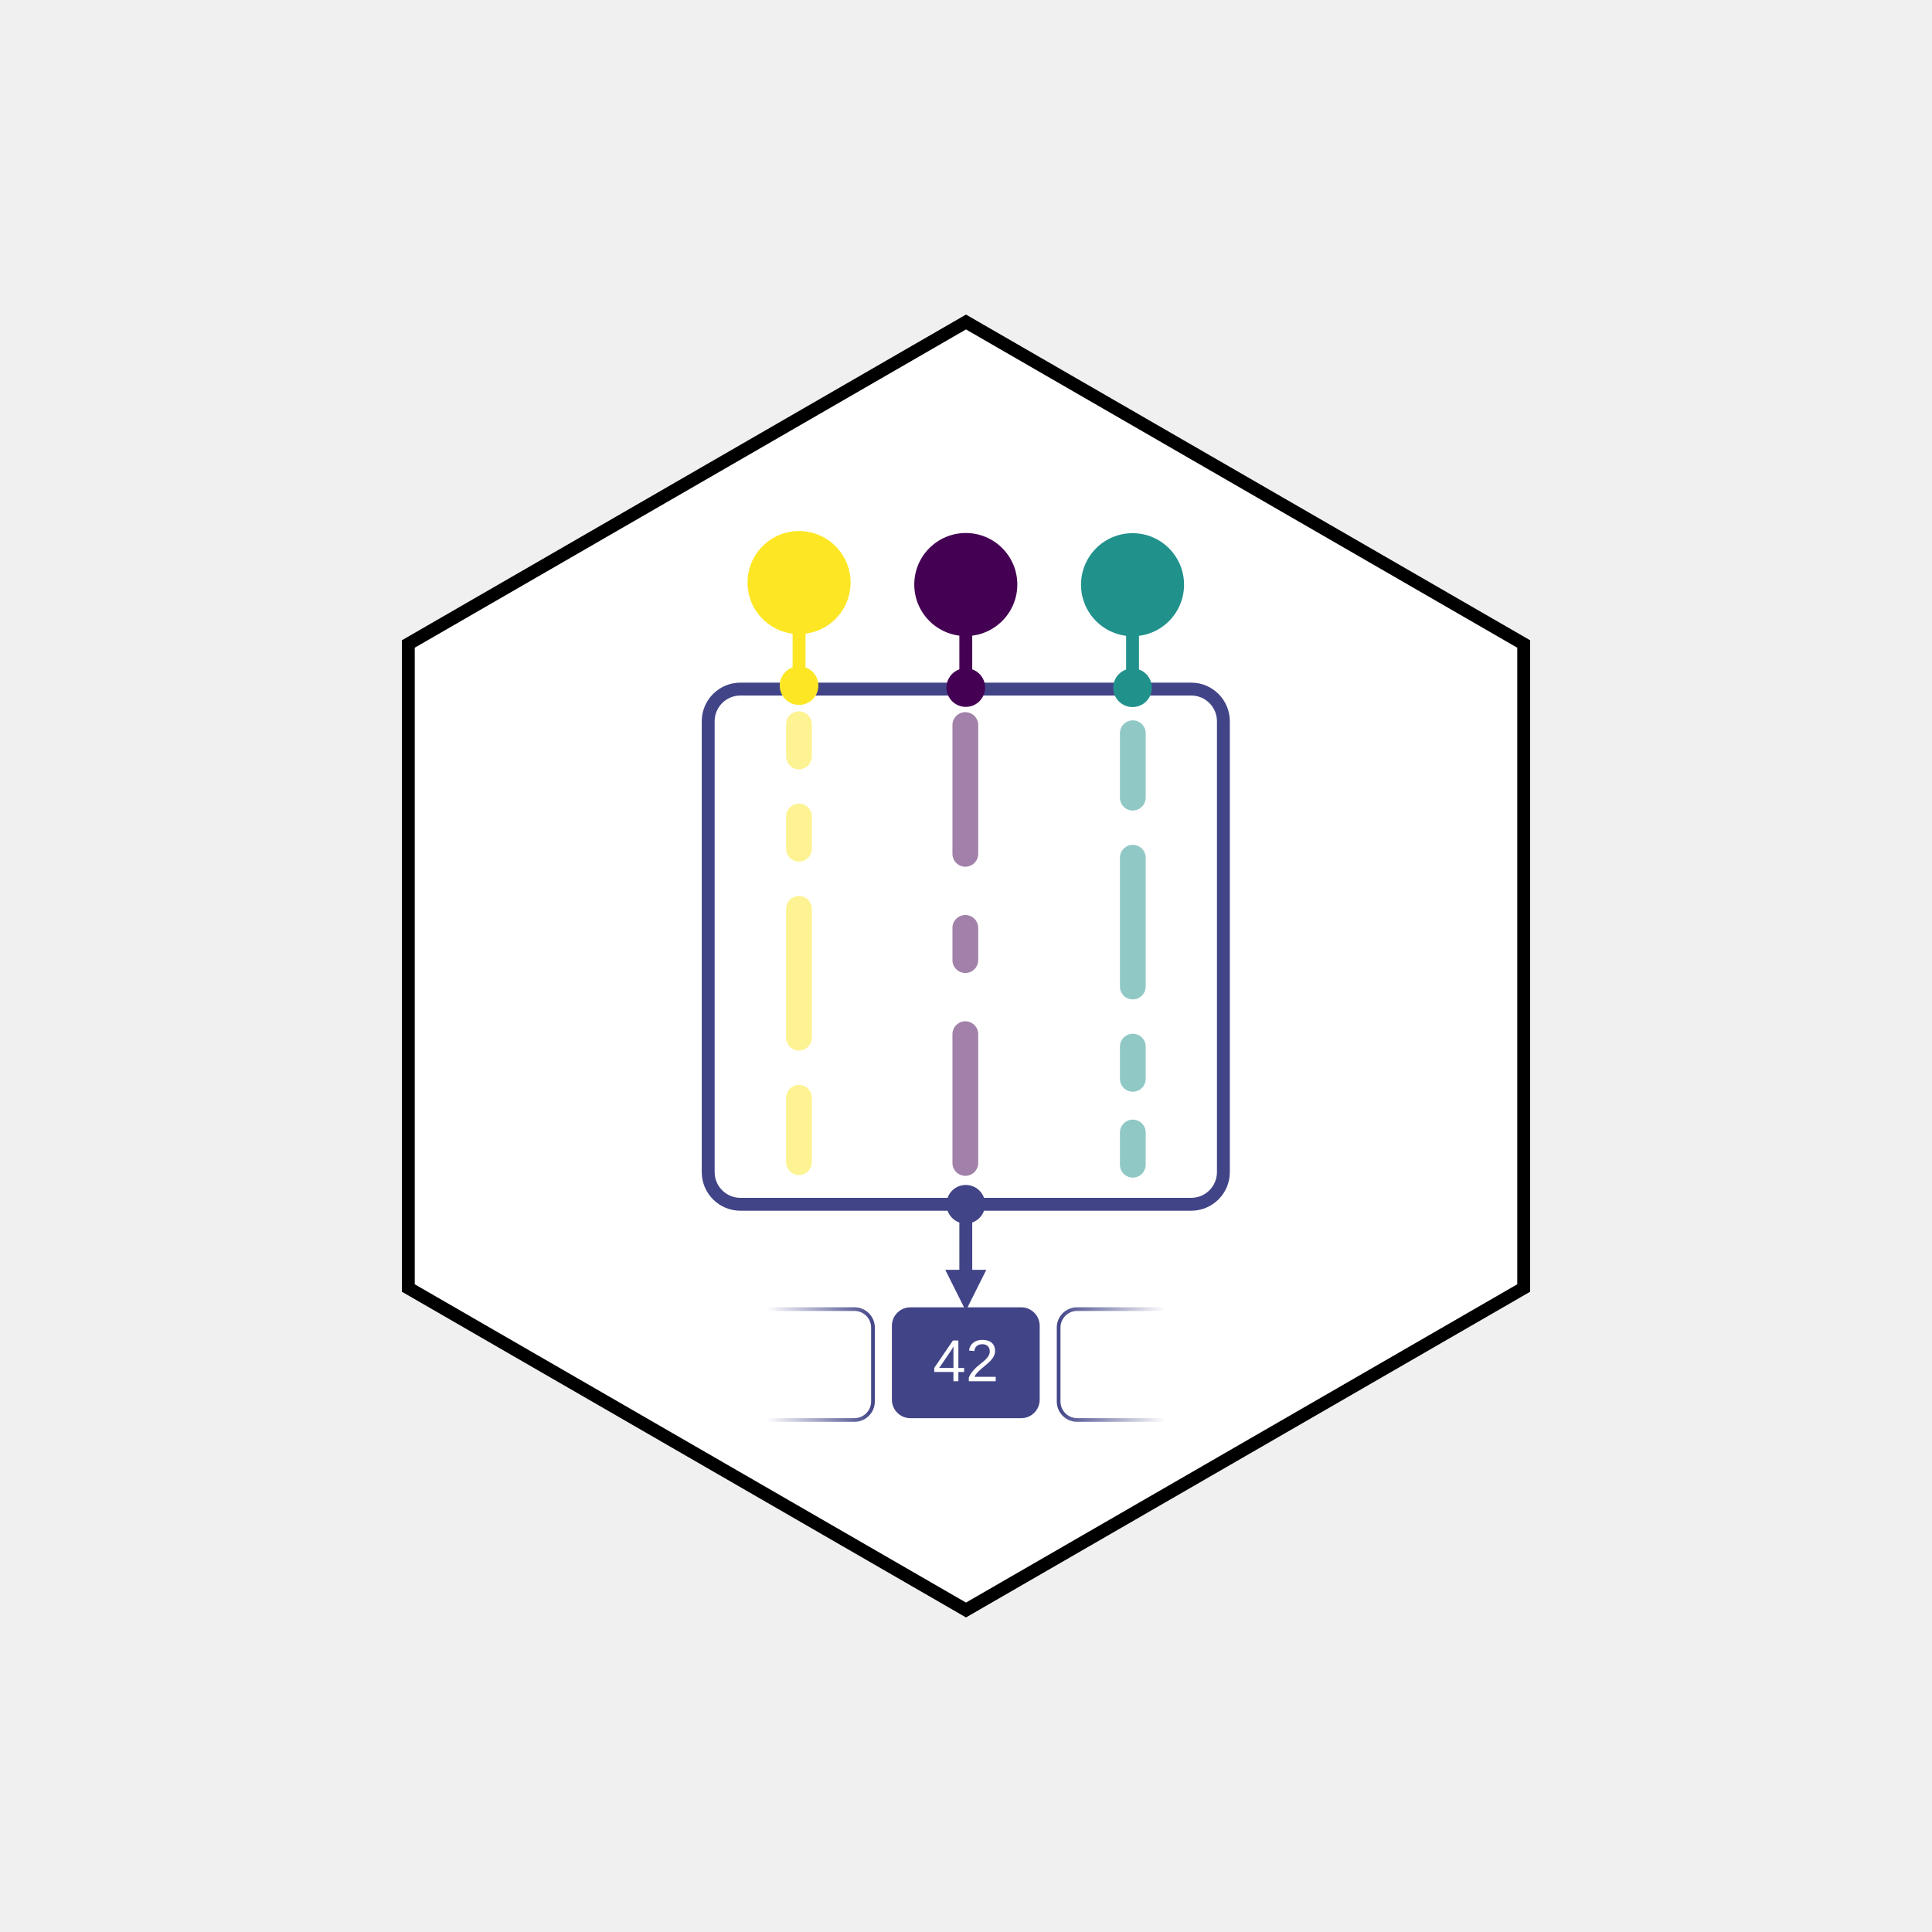
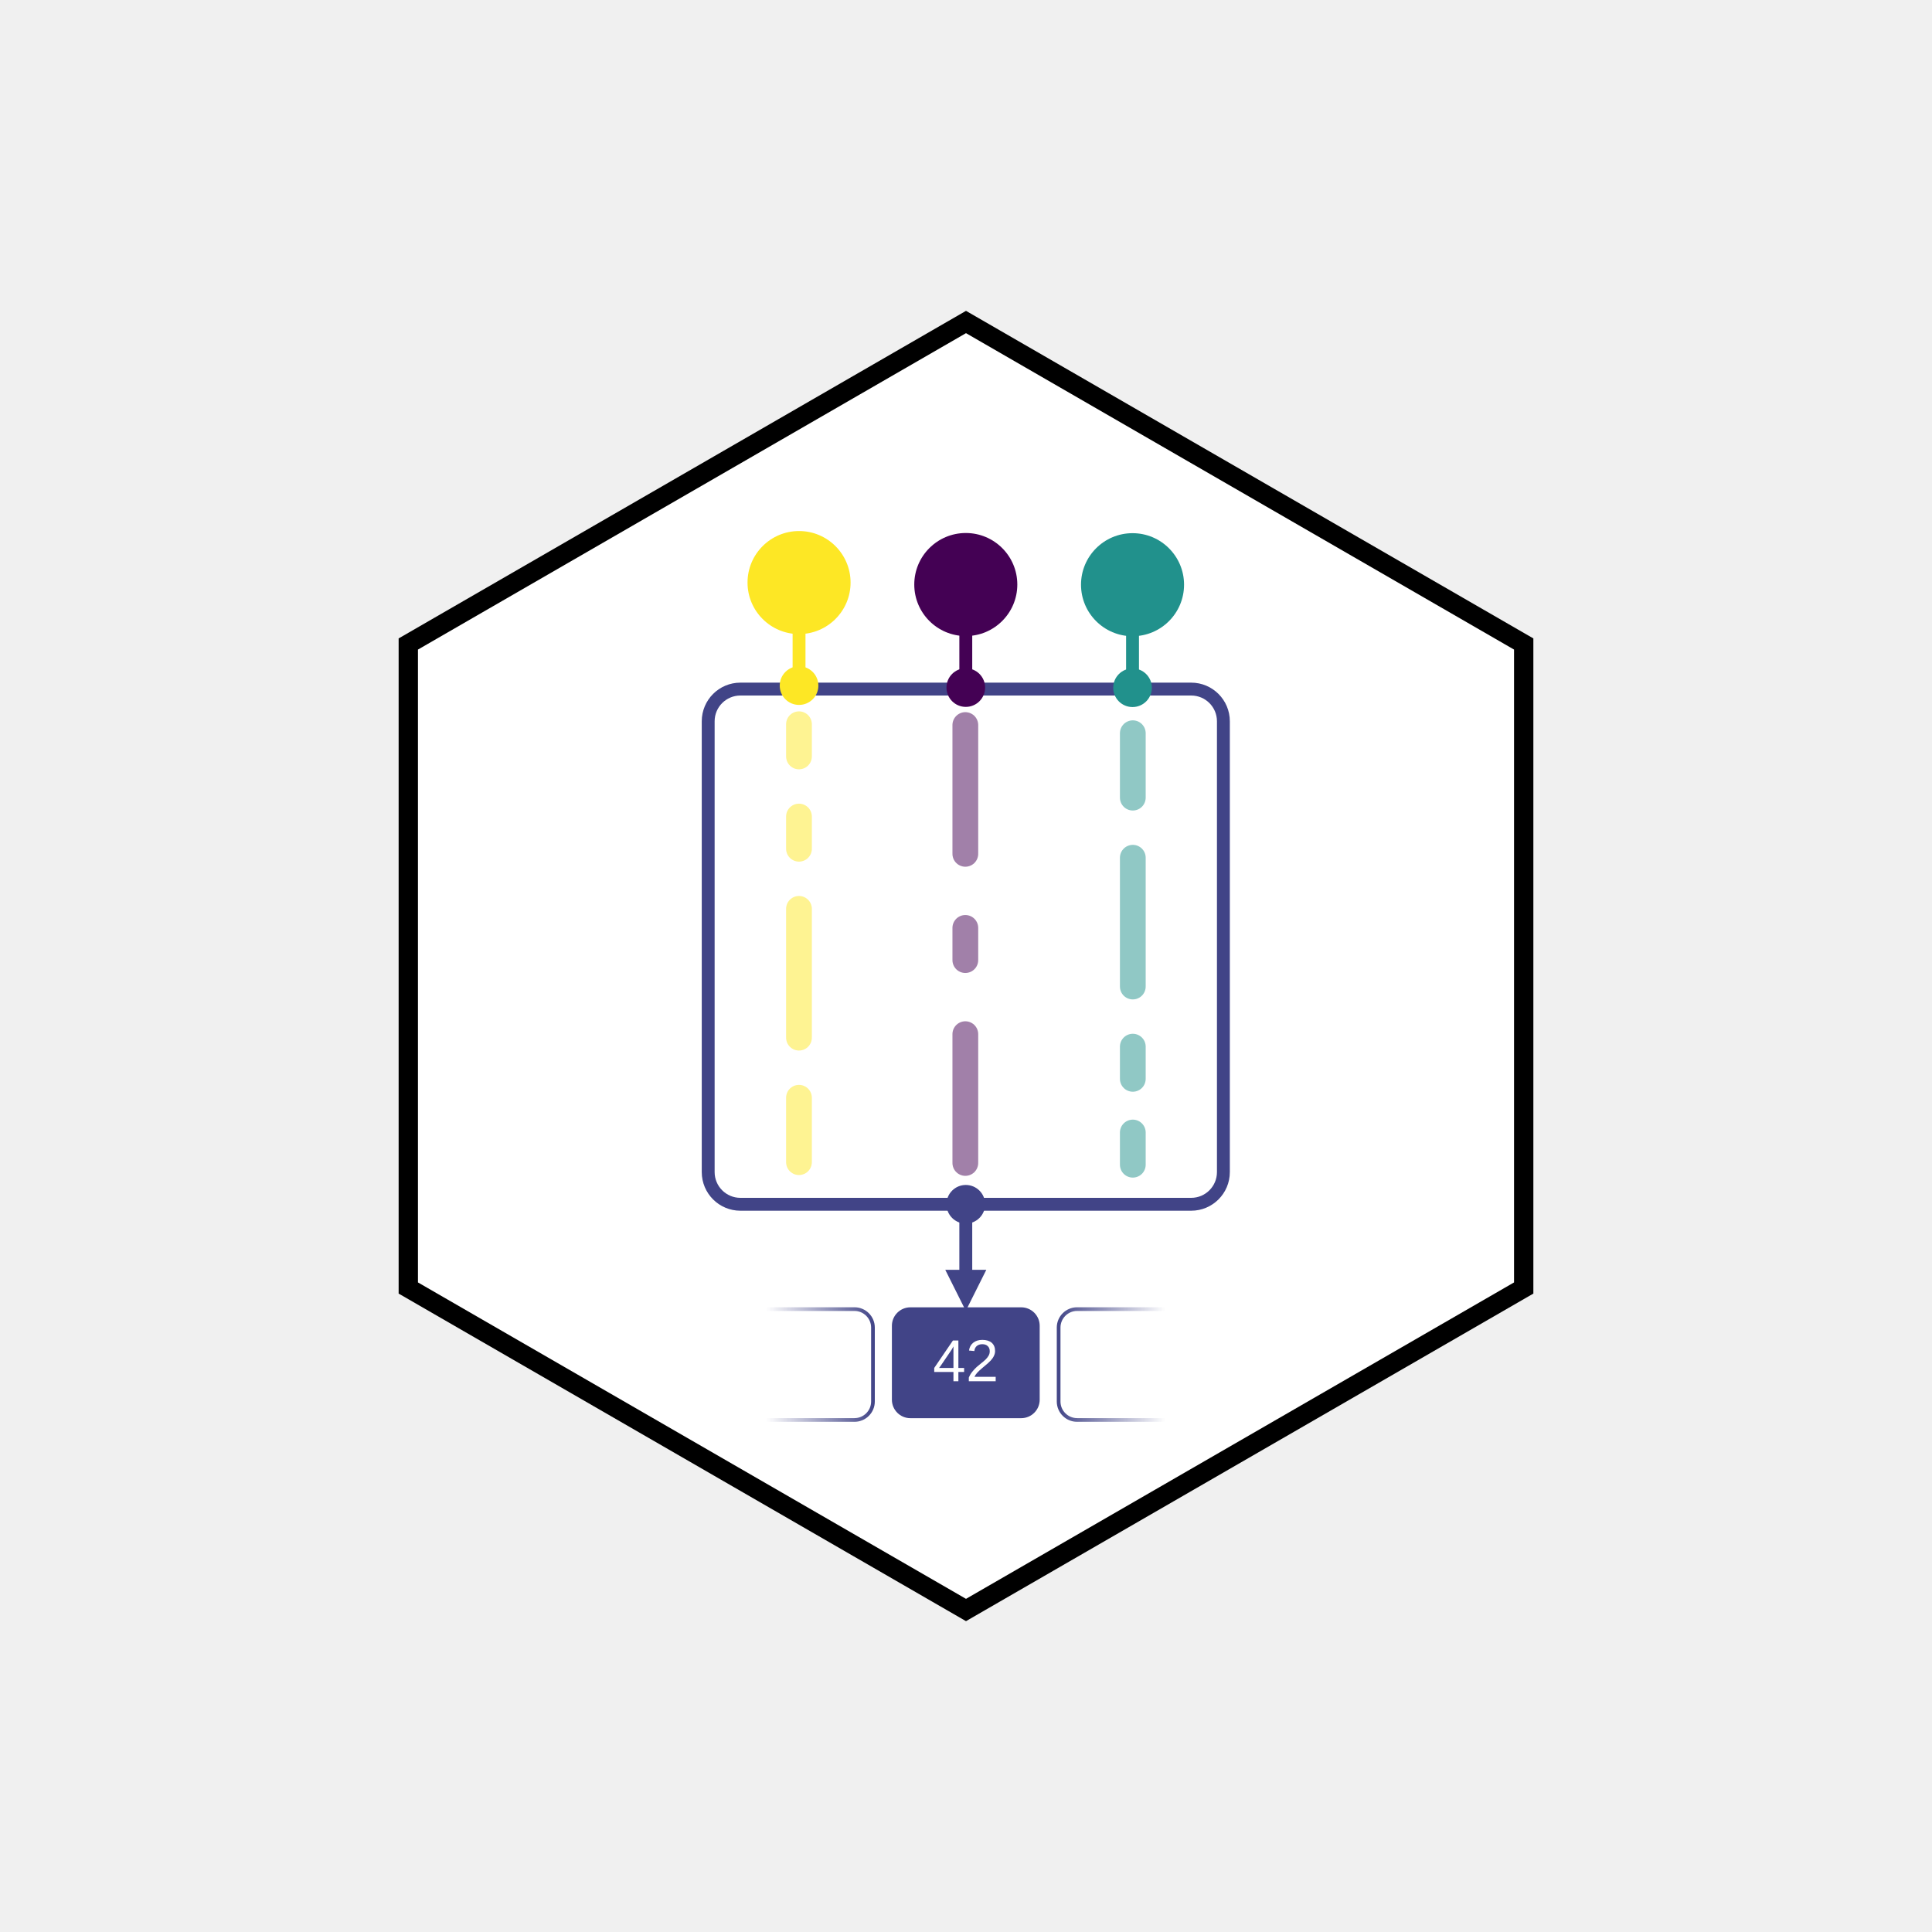
<svg xmlns="http://www.w3.org/2000/svg" xmlns:xlink="http://www.w3.org/1999/xlink" viewBox="0 0 300 300" width="300" height="300" version="1.1" id="svg953">
-   <polygon points="150,50 236.6,100 236.6,200 150,250 63.4,200 63.4,100" fill="white" stroke="#440154" stroke-width="3" id="polygon897" style="fill:#ffffff;stroke:#000000;stroke-opacity:1;stroke-width:2;stroke-miterlimit:4;stroke-dasharray:none" />
+   <polygon points="150,50 236.6,100 236.6,200 150,250 63.4,200 63.4,100" fill="white" stroke="#440154" stroke-width="3" id="polygon897" style="fill:#ffffff;stroke:#000000;stroke-opacity:1;stroke-width:3;stroke-miterlimit:4;stroke-dasharray:none" />
  <rect x="164.384" y="203.278" width="22.95" height="17.213" rx="2.869" ry="2.869" fill="#414487" id="rect943-4-2" style="fill:none;stroke:url(#linearGradient2105);stroke-width:0.574;stroke-opacity:1" />
  <defs id="defs957">
    <linearGradient id="linearGradient2074">
      <stop style="stop-color:#414487;stop-opacity:1;" offset="0" id="stop2070" />
      <stop style="stop-color:#414487;stop-opacity:0;" offset="1" id="stop2072" />
    </linearGradient>
    <linearGradient xlink:href="#linearGradient2074" id="linearGradient2076" x1="-135.838" y1="211.885" x2="-118.983" y2="211.885" gradientUnits="userSpaceOnUse" />
    <linearGradient xlink:href="#linearGradient2074" id="linearGradient2105" gradientUnits="userSpaceOnUse" x1="-135.838" y1="211.885" x2="-118.983" y2="211.885" gradientTransform="translate(299.9359)" />
  </defs>
  <rect x="109.968" y="107" width="80" height="80" rx="5" ry="5" fill="none" stroke="#414487" stroke-width="2" id="rect905" />
  <g id="g1027" transform="rotate(90,128.6557,125.2397)" style="opacity:0.5">
    <line x1="116" y1="104" x2="136" y2="104" stroke="#440154" stroke-width="4" stroke-linecap="round" id="line913" />
    <line x1="147.5" y1="104" x2="152.5" y2="104" stroke="#440154" stroke-width="4" stroke-linecap="round" id="line915" />
    <line x1="164" y1="104" x2="184" y2="104" stroke="#440154" stroke-width="4" stroke-linecap="round" id="line917" />
  </g>
  <g id="g1076" transform="rotate(90,131.6012,128.3667)">
    <circle cx="94" cy="110" r="8" fill="#440154" id="circle899" />
    <circle cx="110" cy="110" r="3" fill="#440154" id="circle907" />
    <line x1="100" y1="110" x2="109" y2="110" stroke="#440154" stroke-width="2" id="line937" />
  </g>
  <g id="g1033" transform="matrix(0,1,1,0,45.90184,-2.144205)" style="opacity:0.5">
    <line x1="178" y1="130" x2="183" y2="130" stroke="#21918c" stroke-width="4" stroke-linecap="round" id="line925" />
    <line x1="116" y1="130" x2="126" y2="130" stroke="#21918c" stroke-width="4" stroke-linecap="round" id="line919" />
    <line x1="135.333" y1="130" x2="155.333" y2="130" stroke="#21918c" stroke-width="4" stroke-linecap="round" id="line921" />
    <line x1="164.667" y1="130" x2="169.667" y2="130" stroke="#21918c" stroke-width="4" stroke-linecap="round" id="line923" />
  </g>
  <g id="g991" transform="rotate(-90,166.3256,130.4661)">
    <circle cx="206" cy="140" r="8" fill="#21918c" id="circle901" />
    <circle cx="190" cy="140" r="3" fill="#21918c" id="circle909" />
    <line x1="200" y1="140" x2="191" y2="140" stroke="#21918c" stroke-width="2" id="line939" />
  </g>
  <g id="g1039" transform="rotate(90,140.8023,137.262)" style="opacity:0.5">
    <line x1="116" y1="154" x2="121" y2="154" stroke="#fde725" stroke-width="4" stroke-linecap="round" id="line927" />
    <line x1="130.333" y1="154" x2="135.333" y2="154" stroke="#fde725" stroke-width="4" stroke-linecap="round" id="line929" />
    <line x1="144.667" y1="154" x2="164.667" y2="154" stroke="#fde725" stroke-width="4" stroke-linecap="round" id="line931" />
    <line x1="174" y1="154" x2="184" y2="154" stroke="#fde725" stroke-width="4" stroke-linecap="round" id="line933" />
  </g>
  <g id="g998" transform="rotate(90,148.8083,145.268)">
    <circle cx="94" cy="170" r="8" fill="#fde725" id="circle903" />
    <circle cx="110" cy="170" r="3" fill="#fde725" id="circle911" />
    <line x1="100" y1="170" x2="109" y2="170" stroke="#fde725" stroke-width="2" id="line941" />
  </g>
  <rect x="138.493" y="203" width="22.95" height="17.213" rx="2.869" ry="2.869" fill="#414487" id="rect943" style="stroke-width:0.574;stroke-miterlimit:4;stroke-dasharray:none" />
  <text x="149.968" y="214.475" font-family="Arial, sans-serif" font-size="9.18px" text-anchor="middle" fill="#ffffff" id="text945" style="stroke-width:0.574;stroke-miterlimit:4;stroke-dasharray:none">42</text>
  <g id="g1154" transform="translate(-0.03206349,17)">
    <circle cx="150" cy="170" r="3" fill="#414487" id="circle947" />
    <g id="g963" transform="translate(-0.1813785,-2)">
      <line x1="150.181" y1="173" x2="150.181" y2="185" stroke="#414487" stroke-width="2" id="line949" />
      <polygon points="145,180 150,190 155,180 " fill="#414487" id="polygon951" transform="matrix(0.6372431,0,0,0.6372431,54.59492,67.47279)" />
    </g>
  </g>
  <rect x="-135.552" y="203.278" width="22.95" height="17.213" rx="2.869" ry="2.869" fill="#414487" id="rect943-4" style="fill:none;stroke:url(#linearGradient2076);stroke-width:0.574;stroke-opacity:1" transform="scale(-1,1)" />
</svg>
